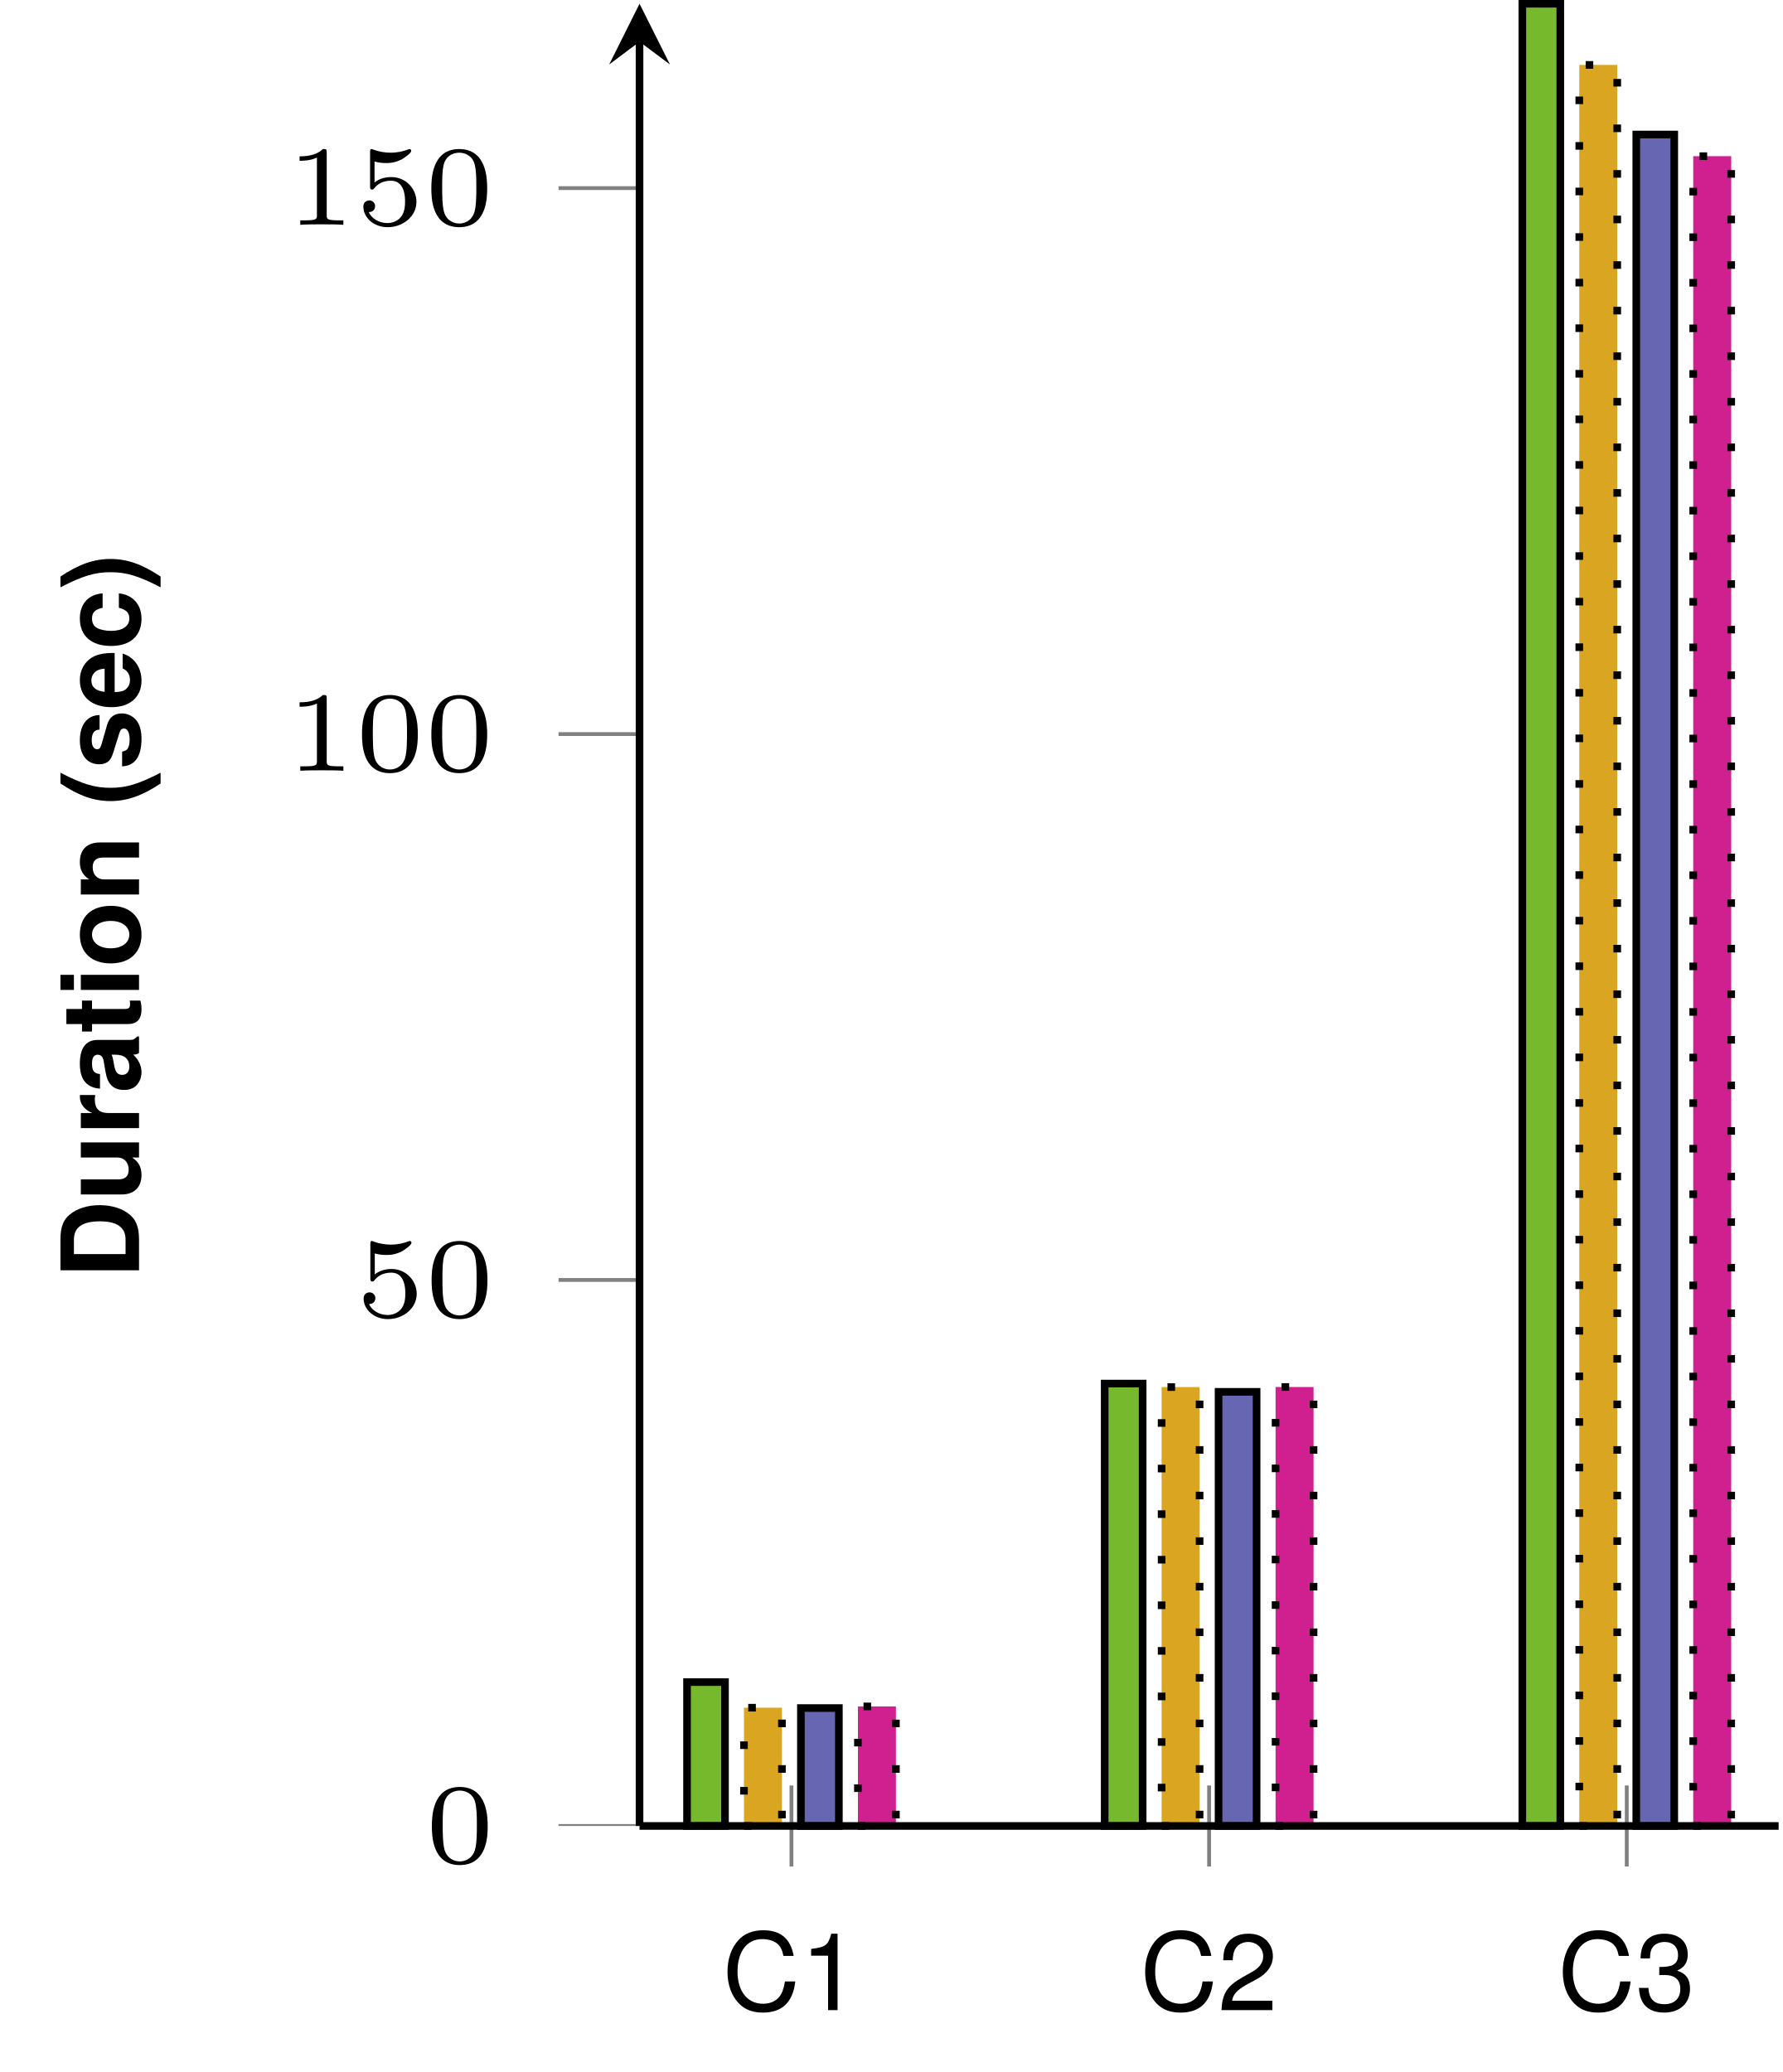
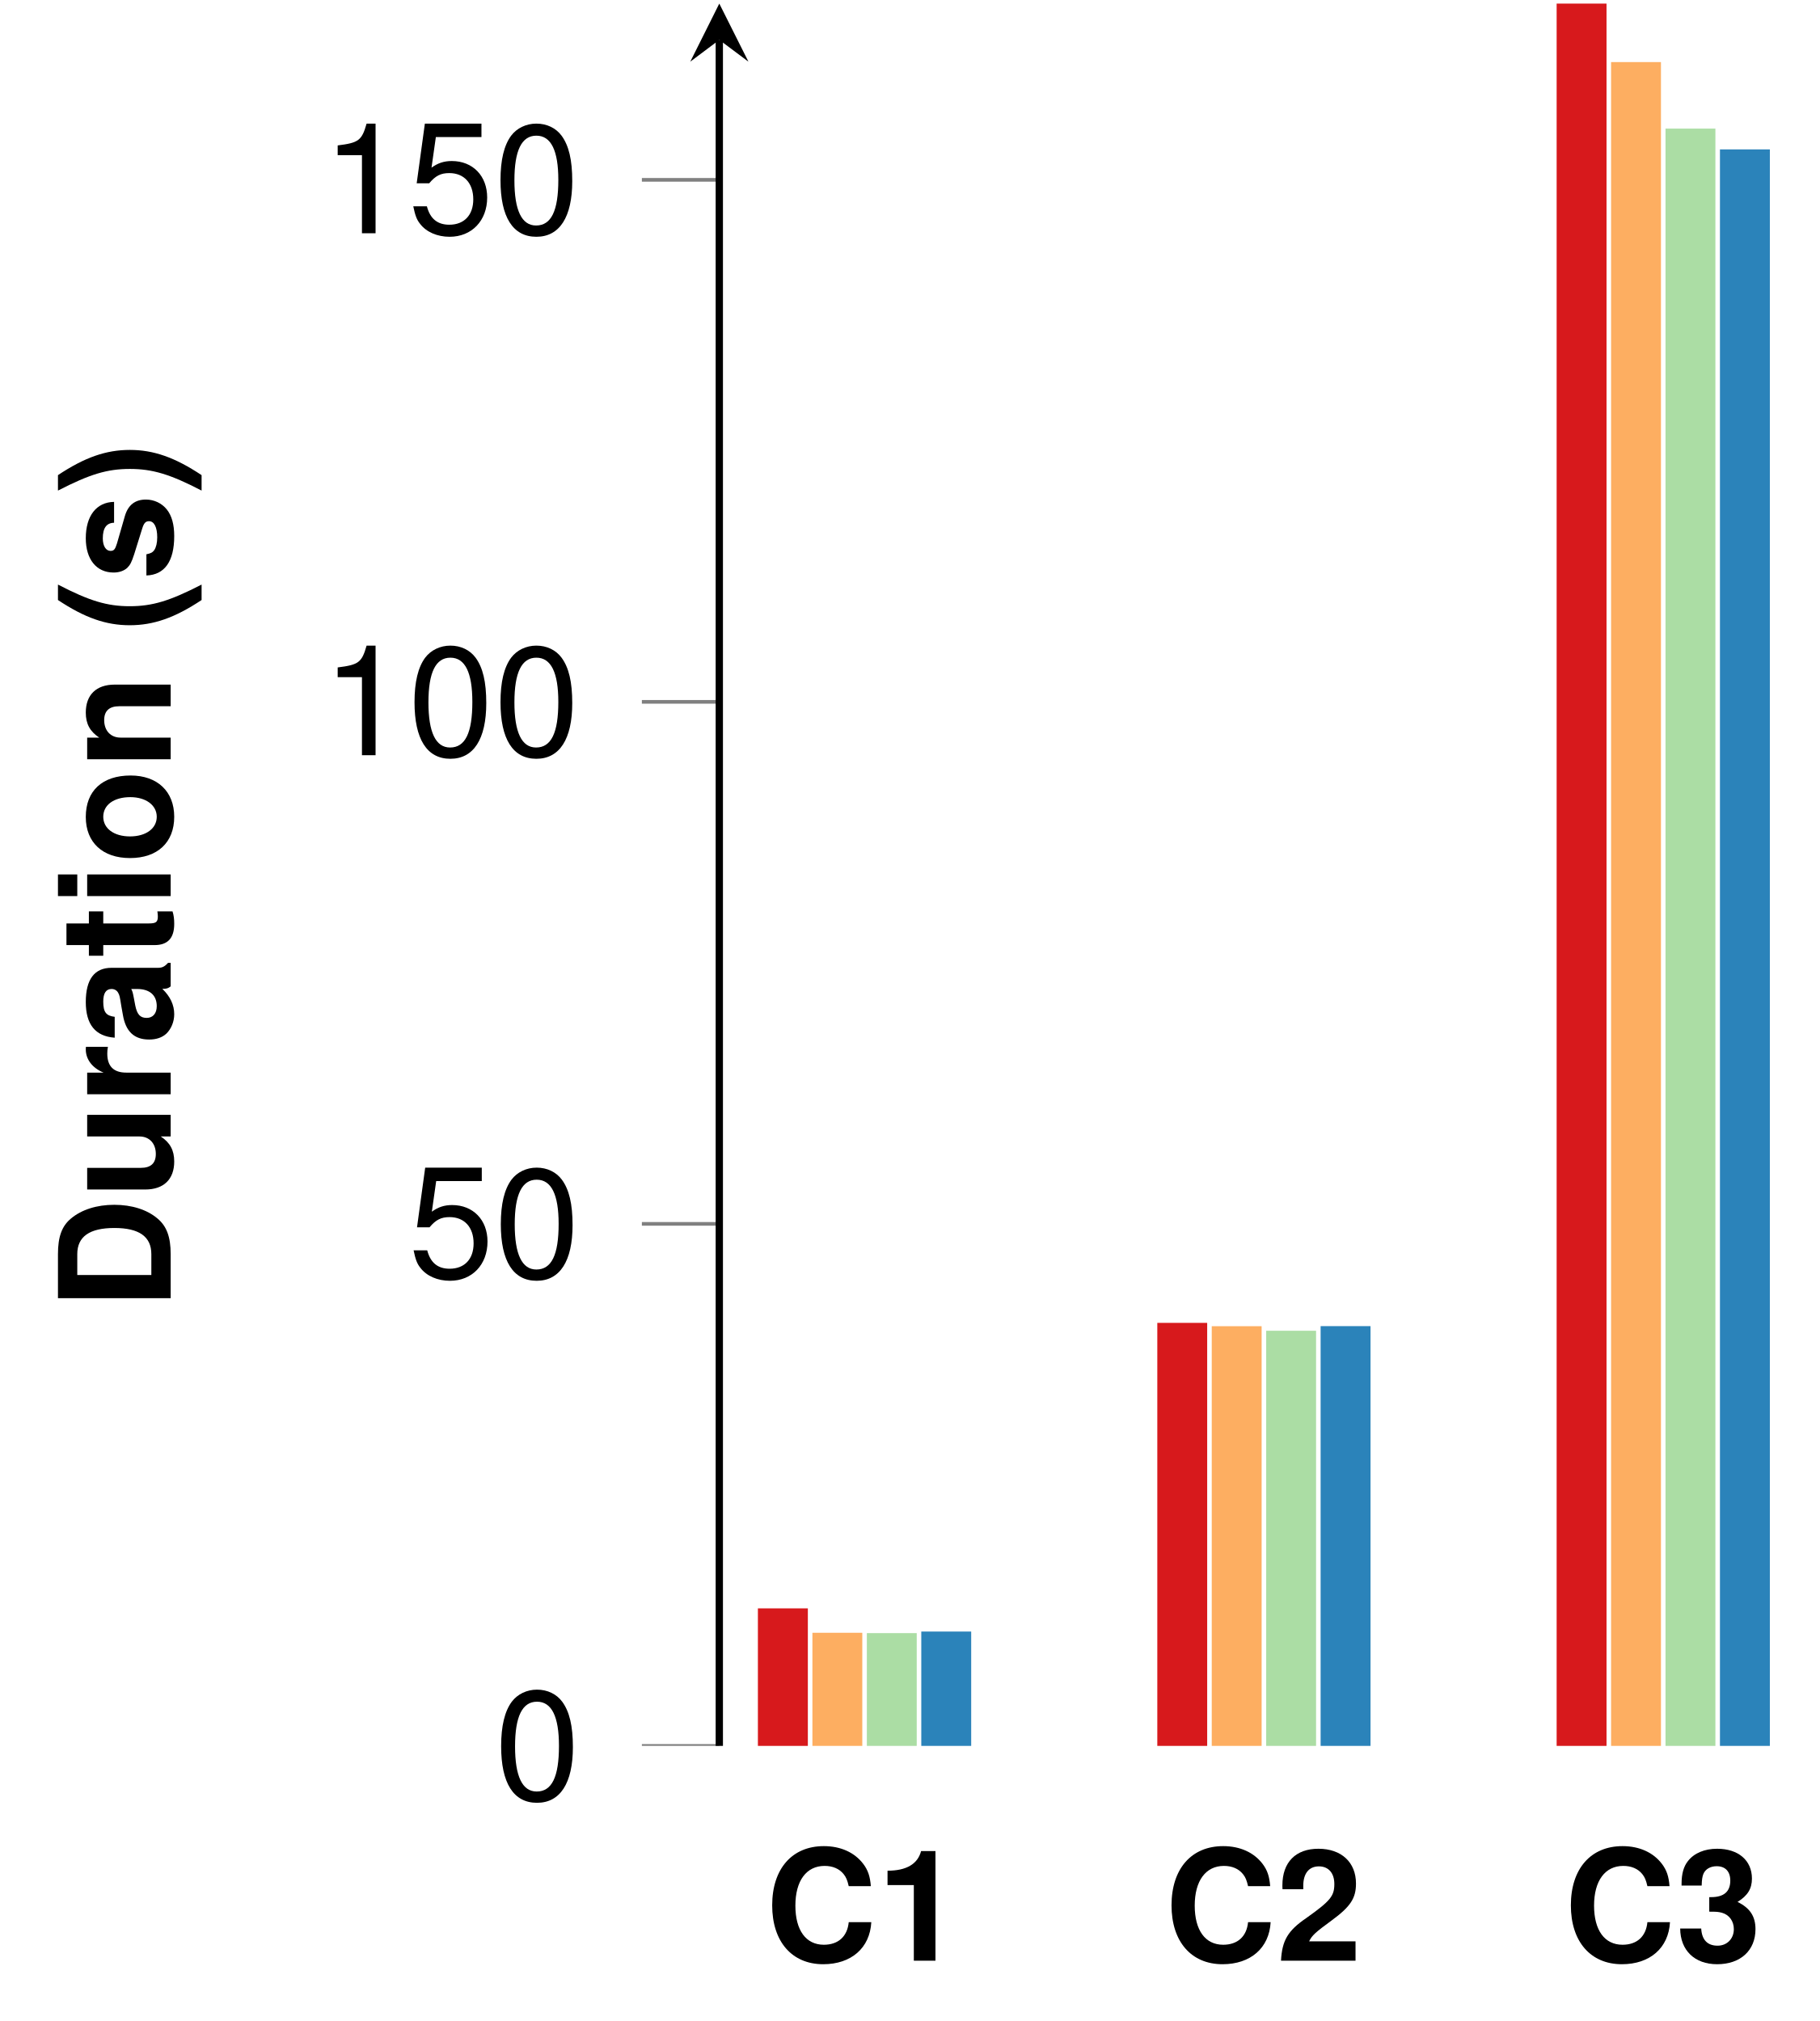
- <svg xmlns="http://www.w3.org/2000/svg" xmlns:xlink="http://www.w3.org/1999/xlink" height="108.752pt" version="1.1" viewBox="0 -108.752 93.54 108.752" width="93.54pt">
+ <svg xmlns="http://www.w3.org/2000/svg" xmlns:xlink="http://www.w3.org/1999/xlink" height="110.943pt" version="1.1" viewBox="0 -110.943 99.886 110.943" width="99.886pt">
  <defs>
-     <clipPath id="clip1">
-       <path d="M33.562 128.828H93.34V-250.297H33.562" />
+     <clipPath id="clip2">
+       <path d="M-102.254 -15.102V-110.746H240.996V-15.102" />
    </clipPath>
-     <clipPath id="clip2">
-       <path d="M-108.172 -12.914V-108.555H235.078V-12.914" />
-     </clipPath>
-     <path d="M1.148 -4.124C0.498 -3.146 0.226 -2.365 0.226 -1.499C0.226 -0.628 0.498 0.153 1.148 1.131H1.714C1.115 -0.034 0.922 -0.668 0.922 -1.499C0.922 -2.325 1.115 -2.97 1.714 -4.124H1.148Z" id="g1-40" />
-     <path d="M0.69 1.131C1.341 0.153 1.612 -0.628 1.612 -1.494C1.612 -2.365 1.341 -3.146 0.69 -4.124H0.124C0.724 -2.959 0.917 -2.325 0.917 -1.494C0.917 -0.668 0.724 -0.023 0.124 1.131H0.69Z" id="g1-41" />
-     <path d="M0.436 0H2.048C2.676 0 3.072 -0.147 3.349 -0.481C3.677 -0.866 3.853 -1.426 3.853 -2.065C3.853 -2.699 3.677 -3.259 3.349 -3.649C3.072 -3.983 2.682 -4.124 2.048 -4.124H0.436V0ZM1.284 -0.707V-3.417H2.048C2.687 -3.417 3.004 -2.97 3.004 -2.059C3.004 -1.154 2.687 -0.707 2.048 -0.707H1.284Z" id="g1-68" />
-     <path d="M2.965 -0.096C2.823 -0.226 2.783 -0.311 2.783 -0.47V-2.167C2.783 -2.789 2.359 -3.106 1.533 -3.106S0.277 -2.755 0.226 -2.048H0.99C1.03 -2.365 1.16 -2.467 1.55 -2.467C1.856 -2.467 2.008 -2.365 2.008 -2.161C2.008 -2.059 1.957 -1.969 1.873 -1.924C1.765 -1.867 1.765 -1.867 1.375 -1.805L1.058 -1.748C0.453 -1.646 0.158 -1.335 0.158 -0.786C0.158 -0.526 0.232 -0.311 0.373 -0.158C0.549 0.023 0.815 0.13 1.086 0.13C1.426 0.13 1.737 -0.017 2.014 -0.306C2.014 -0.147 2.031 -0.091 2.105 0H2.965V-0.096ZM2.008 -1.228C2.008 -0.769 1.782 -0.509 1.38 -0.509C1.115 -0.509 0.95 -0.651 0.95 -0.877C0.95 -1.115 1.075 -1.228 1.403 -1.296L1.675 -1.346C1.884 -1.386 1.918 -1.397 2.008 -1.443V-1.228Z" id="g1-97" />
-     <path d="M2.953 -1.912C2.897 -2.659 2.399 -3.106 1.635 -3.106C0.724 -3.106 0.192 -2.506 0.192 -1.465C0.192 -0.458 0.718 0.13 1.624 0.13C2.365 0.13 2.88 -0.328 2.953 -1.058H2.195C2.093 -0.662 1.935 -0.509 1.629 -0.509C1.228 -0.509 0.984 -0.871 0.984 -1.465C0.984 -1.754 1.041 -2.025 1.137 -2.206C1.228 -2.376 1.403 -2.467 1.629 -2.467C1.952 -2.467 2.105 -2.314 2.195 -1.912H2.953Z" id="g1-99" />
-     <path d="M2.965 -1.279C2.97 -1.346 2.97 -1.375 2.97 -1.414C2.97 -1.72 2.925 -2.003 2.851 -2.218C2.648 -2.772 2.155 -3.106 1.539 -3.106C0.662 -3.106 0.124 -2.472 0.124 -1.448C0.124 -0.47 0.656 0.13 1.522 0.13C2.206 0.13 2.761 -0.26 2.936 -0.86H2.155C2.059 -0.617 1.839 -0.475 1.55 -0.475C1.324 -0.475 1.143 -0.571 1.03 -0.741C0.956 -0.854 0.928 -0.99 0.917 -1.279H2.965ZM0.928 -1.805C0.979 -2.269 1.177 -2.501 1.528 -2.501C1.726 -2.501 1.907 -2.404 2.02 -2.246C2.093 -2.133 2.127 -2.014 2.144 -1.805H0.928Z" id="g1-101" />
-     <path d="M1.171 -3.055H0.379V0H1.171V-3.055ZM1.171 -4.124H0.379V-3.417H1.171V-4.124Z" id="g1-105" />
-     <path d="M0.356 -3.055V0H1.148V-1.833C1.148 -2.195 1.403 -2.433 1.788 -2.433C2.127 -2.433 2.297 -2.246 2.297 -1.884V0H3.089V-2.048C3.089 -2.721 2.716 -3.106 2.065 -3.106C1.652 -3.106 1.375 -2.953 1.148 -2.614V-3.055H0.356Z" id="g1-110" />
-     <path d="M1.703 -3.106C0.769 -3.106 0.198 -2.489 0.198 -1.488C0.198 -0.481 0.769 0.13 1.709 0.13C2.636 0.13 3.219 -0.487 3.219 -1.465C3.219 -2.501 2.659 -3.106 1.703 -3.106ZM1.709 -2.467C2.144 -2.467 2.427 -2.076 2.427 -1.477C2.427 -0.905 2.133 -0.509 1.709 -0.509C1.279 -0.509 0.99 -0.905 0.99 -1.488S1.279 -2.467 1.709 -2.467Z" id="g1-111" />
-     <path d="M0.356 -3.055V0H1.148V-1.624C1.148 -2.088 1.38 -2.32 1.844 -2.32C1.929 -2.32 1.986 -2.314 2.093 -2.297V-3.1C2.048 -3.106 2.02 -3.106 1.997 -3.106C1.635 -3.106 1.318 -2.868 1.148 -2.455V-3.055H0.356Z" id="g1-114" />
-     <path d="M2.857 -2.071C2.846 -2.716 2.348 -3.106 1.528 -3.106C0.752 -3.106 0.272 -2.716 0.272 -2.088C0.272 -1.884 0.334 -1.709 0.441 -1.59C0.549 -1.482 0.645 -1.431 0.939 -1.335L1.884 -1.041C2.082 -0.979 2.15 -0.917 2.15 -0.792C2.15 -0.605 1.929 -0.492 1.561 -0.492C1.358 -0.492 1.194 -0.532 1.092 -0.6C1.007 -0.662 0.973 -0.724 0.939 -0.888H0.164C0.187 -0.221 0.679 0.13 1.607 0.13C2.031 0.13 2.354 0.04 2.58 -0.141S2.942 -0.605 2.942 -0.905C2.942 -1.301 2.744 -1.556 2.342 -1.675L1.341 -1.963C1.12 -2.031 1.064 -2.076 1.064 -2.201C1.064 -2.37 1.245 -2.484 1.522 -2.484C1.901 -2.484 2.088 -2.348 2.093 -2.071H2.857Z" id="g1-115" />
-     <path d="M1.703 -2.993H1.262V-3.813H0.47V-2.993H0.079V-2.467H0.47V-0.588C0.47 -0.107 0.724 0.13 1.245 0.13C1.42 0.13 1.561 0.113 1.703 0.068V-0.487C1.624 -0.475 1.578 -0.47 1.522 -0.47C1.313 -0.47 1.262 -0.532 1.262 -0.803V-2.467H1.703V-2.993Z" id="g1-116" />
-     <path d="M3.061 0V-3.055H2.269V-1.143C2.269 -0.781 2.014 -0.543 1.629 -0.543C1.29 -0.543 1.12 -0.724 1.12 -1.092V-3.055H0.328V-0.928C0.328 -0.255 0.702 0.13 1.352 0.13C1.765 0.13 2.042 -0.023 2.269 -0.362V0H3.061Z" id="g1-117" />
-     <path d="M3.288 -1.907C3.288 -2.343 3.288 -3.975 1.823 -3.975S0.359 -2.343 0.359 -1.907C0.359 -1.476 0.359 0.126 1.823 0.126S3.288 -1.476 3.288 -1.907ZM1.823 -0.066C1.572 -0.066 1.166 -0.185 1.022 -0.681C0.927 -1.028 0.927 -1.614 0.927 -1.985C0.927 -2.385 0.927 -2.845 1.01 -3.168C1.16 -3.706 1.614 -3.784 1.823 -3.784C2.098 -3.784 2.493 -3.652 2.624 -3.198C2.714 -2.881 2.72 -2.445 2.72 -1.985C2.72 -1.602 2.72 -0.998 2.618 -0.664C2.451 -0.143 2.02 -0.066 1.823 -0.066Z" id="g2-48" />
-     <path d="M2.146 -3.796C2.146 -3.975 2.122 -3.975 1.943 -3.975C1.548 -3.593 0.938 -3.593 0.723 -3.593V-3.359C0.879 -3.359 1.273 -3.359 1.632 -3.527V-0.508C1.632 -0.311 1.632 -0.233 1.016 -0.233H0.759V0C1.088 -0.024 1.554 -0.024 1.889 -0.024S2.69 -0.024 3.019 0V-0.233H2.762C2.146 -0.233 2.146 -0.311 2.146 -0.508V-3.796Z" id="g2-49" />
-     <path d="M1.016 -3.318C1.213 -3.264 1.423 -3.24 1.626 -3.24C1.757 -3.24 2.092 -3.24 2.469 -3.449C2.57 -3.509 2.941 -3.754 2.941 -3.879C2.941 -3.957 2.881 -3.975 2.857 -3.975C2.839 -3.975 2.833 -3.975 2.768 -3.951C2.552 -3.868 2.248 -3.784 1.859 -3.784C1.566 -3.784 1.243 -3.838 0.974 -3.939C0.915 -3.963 0.891 -3.975 0.867 -3.975C0.783 -3.975 0.783 -3.909 0.783 -3.814V-2.02C0.783 -1.919 0.783 -1.847 0.891 -1.847C0.944 -1.847 0.962 -1.871 1.004 -1.919C1.154 -2.11 1.417 -2.313 1.883 -2.313C2.618 -2.313 2.618 -1.417 2.618 -1.225C2.618 -0.992 2.6 -0.658 2.403 -0.412C2.218 -0.185 1.943 -0.09 1.686 -0.09C1.273 -0.09 0.861 -0.317 0.717 -0.664C1.01 -0.669 1.046 -0.903 1.046 -0.974C1.046 -1.136 0.921 -1.279 0.735 -1.279C0.681 -1.279 0.43 -1.249 0.43 -0.95C0.43 -0.4 0.95 0.126 1.704 0.126C2.523 0.126 3.216 -0.454 3.216 -1.201C3.216 -1.883 2.666 -2.505 1.895 -2.505C1.506 -2.505 1.207 -2.379 1.016 -2.218V-3.318Z" id="g2-53" />
-     <path d="M1.465 -2.857V0H1.963V-4.011H1.635C1.46 -3.394 1.346 -3.31 0.577 -3.213V-2.857H1.465Z" id="g4-49" />
-     <path d="M2.863 -0.492H0.752C0.803 -0.82 0.984 -1.03 1.477 -1.318L2.042 -1.624C2.602 -1.929 2.891 -2.342 2.891 -2.834C2.891 -3.168 2.755 -3.479 2.518 -3.694S1.986 -4.011 1.607 -4.011C1.098 -4.011 0.718 -3.83 0.498 -3.491C0.356 -3.276 0.294 -3.027 0.283 -2.619H0.781C0.798 -2.891 0.832 -3.055 0.9 -3.185C1.03 -3.428 1.29 -3.576 1.59 -3.576C2.042 -3.576 2.382 -3.253 2.382 -2.823C2.382 -2.506 2.195 -2.235 1.839 -2.031L1.318 -1.737C0.481 -1.262 0.238 -0.883 0.192 0H2.863V-0.492Z" id="g4-50" />
-     <path d="M1.25 -1.839H1.313L1.522 -1.844C2.071 -1.844 2.354 -1.595 2.354 -1.115C2.354 -0.611 2.042 -0.311 1.522 -0.311C0.979 -0.311 0.713 -0.583 0.679 -1.165H0.181C0.204 -0.843 0.26 -0.634 0.356 -0.453C0.56 -0.068 0.956 0.13 1.505 0.13C2.331 0.13 2.863 -0.362 2.863 -1.12C2.863 -1.629 2.665 -1.912 2.184 -2.076C2.557 -2.223 2.744 -2.506 2.744 -2.908C2.744 -3.598 2.286 -4.011 1.522 -4.011C0.713 -4.011 0.283 -3.57 0.266 -2.716H0.764C0.769 -2.959 0.792 -3.095 0.854 -3.219C0.967 -3.44 1.216 -3.576 1.528 -3.576C1.969 -3.576 2.235 -3.315 2.235 -2.891C2.235 -2.608 2.133 -2.438 1.912 -2.348C1.776 -2.291 1.601 -2.269 1.25 -2.263V-1.839Z" id="g4-51" />
-     <path d="M3.745 -2.846C3.581 -3.751 3.061 -4.192 2.155 -4.192C1.601 -4.192 1.154 -4.017 0.849 -3.677C0.475 -3.27 0.272 -2.682 0.272 -2.014C0.272 -1.335 0.481 -0.752 0.871 -0.351C1.188 -0.023 1.595 0.13 2.133 0.13C3.14 0.13 3.706 -0.413 3.83 -1.505H3.287C3.242 -1.222 3.185 -1.03 3.1 -0.866C2.931 -0.526 2.58 -0.334 2.139 -0.334C1.318 -0.334 0.798 -0.99 0.798 -2.02C0.798 -3.078 1.296 -3.728 2.093 -3.728C2.427 -3.728 2.738 -3.626 2.908 -3.468C3.061 -3.327 3.146 -3.151 3.208 -2.846H3.745Z" id="g4-67" />
+     <path d="M1.723 -6.186C0.747 -4.718 0.339 -3.547 0.339 -2.249C0.339 -0.942 0.747 0.229 1.723 1.697H2.571C1.672 -0.051 1.383 -1.001 1.383 -2.249C1.383 -3.488 1.672 -4.455 2.571 -6.186H1.723Z" id="g1-40" />
+     <path d="M1.035 1.697C2.011 0.229 2.419 -0.942 2.419 -2.24C2.419 -3.547 2.011 -4.718 1.035 -6.186H0.187C1.086 -4.438 1.375 -3.488 1.375 -2.24C1.375 -1.001 1.086 -0.034 0.187 1.697H1.035Z" id="g1-41" />
+     <path d="M2.02 -4.15V0H3.208V-6.017H2.419C2.232 -5.304 1.612 -4.939 0.577 -4.939V-4.15H2.02Z" id="g1-49" />
+     <path d="M4.345 -1.061H1.799C1.952 -1.383 2.139 -1.553 3.021 -2.198C4.065 -2.962 4.37 -3.42 4.37 -4.235C4.37 -5.397 3.573 -6.144 2.308 -6.144C1.061 -6.144 0.331 -5.406 0.331 -4.133C0.331 -4.082 0.331 -4.014 0.339 -3.921H1.477V-4.116C1.477 -4.786 1.791 -5.177 2.334 -5.177C2.86 -5.177 3.182 -4.812 3.182 -4.209C3.182 -3.547 2.97 -3.284 1.646 -2.342C0.628 -1.646 0.314 -1.112 0.255 0H4.345V-1.061Z" id="g1-50" />
+     <path d="M1.842 -2.69C2.257 -2.69 2.334 -2.682 2.537 -2.631C2.936 -2.52 3.191 -2.172 3.191 -1.731C3.191 -1.205 2.817 -0.823 2.3 -0.823C1.74 -0.823 1.434 -1.146 1.4 -1.765H0.246C0.255 -0.56 1.044 0.195 2.274 0.195C3.556 0.195 4.379 -0.56 4.379 -1.731C4.379 -2.436 4.073 -2.894 3.394 -3.225C3.955 -3.573 4.184 -3.955 4.184 -4.506C4.184 -5.508 3.437 -6.144 2.274 -6.144C1.587 -6.144 1.01 -5.906 0.67 -5.465C0.433 -5.168 0.322 -4.761 0.322 -4.226V-4.124H1.426C1.434 -4.447 1.46 -4.608 1.519 -4.761C1.629 -5.024 1.901 -5.185 2.249 -5.185C2.724 -5.185 2.996 -4.897 2.996 -4.396C2.996 -3.793 2.648 -3.488 1.943 -3.488H1.842V-2.69Z" id="g1-51" />
+     <path d="M5.788 -4.09C5.745 -4.625 5.635 -4.964 5.372 -5.312C4.897 -5.94 4.133 -6.288 3.208 -6.288C1.46 -6.288 0.373 -5.041 0.373 -3.038C0.373 -1.052 1.451 0.195 3.174 0.195C4.71 0.195 5.737 -0.696 5.813 -2.113H4.574C4.498 -1.324 3.997 -0.874 3.208 -0.874C2.223 -0.874 1.646 -1.672 1.646 -3.021C1.646 -4.387 2.249 -5.202 3.25 -5.202C3.692 -5.202 4.056 -5.049 4.294 -4.752C4.43 -4.583 4.498 -4.421 4.574 -4.09H5.788Z" id="g1-67" />
+     <path d="M0.653 0H3.072C4.014 0 4.608 -0.221 5.024 -0.721C5.516 -1.298 5.779 -2.139 5.779 -3.097C5.779 -4.048 5.516 -4.888 5.024 -5.474C4.608 -5.974 4.022 -6.186 3.072 -6.186H0.653V0ZM1.926 -1.061V-5.126H3.072C4.031 -5.126 4.506 -4.455 4.506 -3.089C4.506 -1.731 4.031 -1.061 3.072 -1.061H1.926Z" id="g1-68" />
+     <path d="M4.447 -0.144C4.235 -0.339 4.175 -0.467 4.175 -0.704V-3.25C4.175 -4.184 3.539 -4.659 2.3 -4.659S0.416 -4.133 0.339 -3.072H1.485C1.544 -3.547 1.74 -3.7 2.325 -3.7C2.783 -3.7 3.013 -3.547 3.013 -3.242C3.013 -3.089 2.936 -2.953 2.809 -2.885C2.648 -2.8 2.648 -2.8 2.062 -2.707L1.587 -2.622C0.679 -2.469 0.238 -2.003 0.238 -1.18C0.238 -0.789 0.348 -0.467 0.56 -0.238C0.823 0.034 1.222 0.195 1.629 0.195C2.139 0.195 2.605 -0.025 3.021 -0.458C3.021 -0.221 3.047 -0.136 3.157 0H4.447V-0.144ZM3.013 -1.842C3.013 -1.154 2.673 -0.764 2.071 -0.764C1.672 -0.764 1.426 -0.976 1.426 -1.315C1.426 -1.672 1.612 -1.842 2.105 -1.943L2.512 -2.02C2.826 -2.079 2.877 -2.096 3.013 -2.164V-1.842Z" id="g1-97" />
+     <path d="M1.757 -4.583H0.569V0H1.757V-4.583ZM1.757 -6.186H0.569V-5.126H1.757V-6.186Z" id="g1-105" />
+     <path d="M0.535 -4.583V0H1.723V-2.75C1.723 -3.293 2.105 -3.649 2.682 -3.649C3.191 -3.649 3.445 -3.369 3.445 -2.826V0H4.633V-3.072C4.633 -4.082 4.073 -4.659 3.097 -4.659C2.478 -4.659 2.062 -4.43 1.723 -3.921V-4.583H0.535Z" id="g1-110" />
+     <path d="M2.554 -4.659C1.154 -4.659 0.297 -3.734 0.297 -2.232C0.297 -0.721 1.154 0.195 2.563 0.195C3.955 0.195 4.829 -0.73 4.829 -2.198C4.829 -3.751 3.989 -4.659 2.554 -4.659ZM2.563 -3.7C3.216 -3.7 3.641 -3.114 3.641 -2.215C3.641 -1.358 3.199 -0.764 2.563 -0.764C1.918 -0.764 1.485 -1.358 1.485 -2.232S1.918 -3.7 2.563 -3.7Z" id="g1-111" />
+     <path d="M0.535 -4.583V0H1.723V-2.436C1.723 -3.131 2.071 -3.479 2.767 -3.479C2.894 -3.479 2.979 -3.471 3.14 -3.445V-4.65C3.072 -4.659 3.03 -4.659 2.996 -4.659C2.453 -4.659 1.977 -4.303 1.723 -3.683V-4.583H0.535Z" id="g1-114" />
+     <path d="M4.286 -3.106C4.269 -4.073 3.522 -4.659 2.291 -4.659C1.129 -4.659 0.407 -4.073 0.407 -3.131C0.407 -2.826 0.501 -2.563 0.662 -2.385C0.823 -2.223 0.967 -2.147 1.409 -2.003L2.826 -1.561C3.123 -1.468 3.225 -1.375 3.225 -1.188C3.225 -0.908 2.894 -0.738 2.342 -0.738C2.037 -0.738 1.791 -0.798 1.638 -0.9C1.511 -0.993 1.46 -1.086 1.409 -1.332H0.246C0.28 -0.331 1.018 0.195 2.41 0.195C3.047 0.195 3.53 0.059 3.87 -0.212S4.413 -0.908 4.413 -1.358C4.413 -1.952 4.116 -2.334 3.513 -2.512L2.011 -2.945C1.68 -3.047 1.595 -3.114 1.595 -3.301C1.595 -3.556 1.867 -3.725 2.283 -3.725C2.851 -3.725 3.131 -3.522 3.14 -3.106H4.286Z" id="g1-115" />
+     <path d="M2.554 -4.489H1.892V-5.72H0.704V-4.489H0.119V-3.7H0.704V-0.883C0.704 -0.161 1.086 0.195 1.867 0.195C2.13 0.195 2.342 0.17 2.554 0.102V-0.73C2.436 -0.713 2.368 -0.704 2.283 -0.704C1.969 -0.704 1.892 -0.798 1.892 -1.205V-3.7H2.554V-4.489Z" id="g1-116" />
+     <path d="M4.591 0V-4.583H3.403V-1.714C3.403 -1.171 3.021 -0.815 2.444 -0.815C1.935 -0.815 1.68 -1.086 1.68 -1.638V-4.583H0.492V-1.392C0.492 -0.382 1.052 0.195 2.028 0.195C2.648 0.195 3.064 -0.034 3.403 -0.543V0H4.591Z" id="g1-117" />
+     <path d="M2.334 -6.017C1.774 -6.017 1.264 -5.771 0.95 -5.355C0.56 -4.829 0.365 -4.022 0.365 -2.911C0.365 -0.883 1.044 0.195 2.334 0.195C3.607 0.195 4.303 -0.883 4.303 -2.86C4.303 -4.031 4.116 -4.812 3.717 -5.355C3.403 -5.779 2.902 -6.017 2.334 -6.017ZM2.334 -5.355C3.14 -5.355 3.539 -4.54 3.539 -2.928C3.539 -1.222 3.148 -0.424 2.317 -0.424C1.528 -0.424 1.129 -1.256 1.129 -2.902S1.528 -5.355 2.334 -5.355Z" id="g3-48" />
+     <path d="M2.198 -4.286V0H2.945V-6.017H2.453C2.189 -5.092 2.02 -4.964 0.866 -4.82V-4.286H2.198Z" id="g3-49" />
+     <path d="M4.039 -6.017H0.933L0.484 -2.741H1.171C1.519 -3.157 1.808 -3.301 2.274 -3.301C3.08 -3.301 3.59 -2.75 3.59 -1.858C3.59 -0.993 3.089 -0.467 2.274 -0.467C1.621 -0.467 1.222 -0.798 1.044 -1.477H0.297C0.399 -0.984 0.484 -0.747 0.662 -0.526C1.001 -0.068 1.612 0.195 2.291 0.195C3.505 0.195 4.353 -0.687 4.353 -1.96C4.353 -3.148 3.564 -3.963 2.41 -3.963C1.986 -3.963 1.646 -3.853 1.298 -3.598L1.536 -5.278H4.039V-6.017Z" id="g3-53" />
  </defs>
  <g id="page1">
-     <path d="M36.055 -12.914H38.047V-20.465H36.055ZM57.973 -12.914H59.965V-36.133H57.973ZM79.891 -12.914H81.883V-108.555H79.891Z" fill="#76b92d" />
-     <path d="M36.055 -12.914H38.047V-20.465H36.055ZM57.973 -12.914H59.965V-36.133H57.973ZM79.891 -12.914H81.883V-108.555H79.891Z" fill="none" stroke="#000000" stroke-miterlimit="10.037" stroke-width="0.4" />
-     <path d="M39.043 -12.914H41.035V-19.121H39.043ZM60.961 -12.914H62.953V-35.949H60.961ZM82.879 -12.914H84.871V-105.344H82.879Z" fill="#daa520" />
-     <path d="M39.043 -12.914H41.035V-19.121H39.043ZM60.961 -12.914H62.953V-35.949H60.961ZM82.879 -12.914H84.871V-105.344H82.879Z" fill="none" stroke="#000000" stroke-dasharray="0.399,1.993" stroke-miterlimit="10.037" stroke-width="0.4" />
-     <path d="M42.031 -12.914H44.023V-19.102H42.031ZM63.949 -12.914H65.945V-35.699H63.949ZM85.871 -12.914H87.863V-101.691H85.871Z" fill="#6666b3" />
-     <path d="M42.031 -12.914H44.023V-19.102H42.031ZM63.949 -12.914H65.945V-35.699H63.949ZM85.871 -12.914H87.863V-101.691H85.871Z" fill="none" stroke="#000000" stroke-miterlimit="10.037" stroke-width="0.4" />
-     <path d="M45.023 -12.914H47.016V-19.188H45.023ZM66.941 -12.914H68.934V-35.953H66.941ZM88.859 -12.914H90.852V-100.555H88.859Z" fill="#d02090" />
-     <path d="M45.023 -12.914H47.016V-19.188H45.023ZM66.941 -12.914H68.934V-35.953H66.941ZM88.859 -12.914H90.852V-100.555H88.859Z" fill="none" stroke="#000000" stroke-dasharray="0.399,1.993" stroke-miterlimit="10.037" stroke-width="0.4" />
-     <path clip-path="url(#clip1)" d="M41.535 -10.785V-15.039M63.453 -10.785V-15.039M85.371 -10.785V-15.039" fill="none" stroke="#808080" stroke-miterlimit="10.037" stroke-width="0.2" />
-     <path clip-path="url(#clip2)" d="M29.312 -12.914H33.562M29.312 -41.57H33.562M29.312 -70.223H33.562M29.312 -98.879H33.562" fill="none" stroke="#808080" stroke-miterlimit="10.037" stroke-width="0.2" />
-     <path d="M33.562 -12.914H93.34" fill="none" stroke="#000000" stroke-miterlimit="10.037" stroke-width="0.4" />
-     <path d="M33.562 -12.914V-106.562" fill="none" stroke="#000000" stroke-miterlimit="10.037" stroke-width="0.4" />
-     <path d="M33.562 -108.555L31.969 -105.367L33.562 -106.563L35.16 -105.367" />
-     <g transform="matrix(1 0 0 1 -37.1939 22.5782)">
-       <use x="75.1" xlink:href="#g4-67" y="-25.826" />
-       <use x="79.185" xlink:href="#g4-49" y="-25.826" />
+     <path d="M41.598 -15.102H44.34V-22.652H41.598ZM63.52 -15.102H66.258V-38.324H63.52ZM85.438 -15.102H88.176V-110.746H85.438Z" fill="#d7191c" />
+     <path d="M44.59 -15.102H47.328V-21.312H44.59ZM66.508 -15.102H69.246V-38.141H66.508ZM88.426 -15.102H91.164V-107.535H88.426Z" fill="#fdae61" />
+     <path d="M47.578 -15.102H50.316V-21.293H47.578ZM69.496 -15.102H72.234V-37.891H69.496ZM91.414 -15.102H94.152V-103.883H91.414Z" fill="#abdda4" />
+     <path d="M50.566 -15.102H53.305V-21.379H50.566ZM72.484 -15.102H75.223V-38.145H72.484ZM94.402 -15.102H97.141V-102.742H94.402Z" fill="#2b83ba" />
+     <path clip-path="url(#clip2)" d="M35.23 -15.102H39.48M35.23 -43.758H39.48M35.23 -72.414H39.48M35.23 -101.07H39.48" fill="none" stroke="#808080" stroke-miterlimit="10.037" stroke-width="0.2" />
+     <path d="M39.48 -15.102V-108.754" fill="none" stroke="#000000" stroke-miterlimit="10.037" stroke-width="0.4" />
+     <path d="M39.48 -110.746L37.887 -107.558L39.48 -108.754L41.078 -107.558" />
+     <g transform="matrix(1 0 0 1 -44.9265 26.8954)">
+       <use x="86.936" xlink:href="#g1-67" y="-30.207" />
+       <use x="93.063" xlink:href="#g1-49" y="-30.207" />
    </g>
-     <g transform="matrix(1 0 0 1 -15.2757 22.5782)">
-       <use x="75.1" xlink:href="#g4-67" y="-25.826" />
-       <use x="79.185" xlink:href="#g4-50" y="-25.826" />
+     <g transform="matrix(1 0 0 1 -23.0083 26.8954)">
+       <use x="86.936" xlink:href="#g1-67" y="-30.207" />
+       <use x="93.063" xlink:href="#g1-50" y="-30.207" />
    </g>
-     <g transform="matrix(1 0 0 1 6.6425 22.5782)">
-       <use x="75.1" xlink:href="#g4-67" y="-25.826" />
-       <use x="79.185" xlink:href="#g4-51" y="-25.826" />
+     <g transform="matrix(1 0 0 1 -1.09 26.8954)">
+       <use x="86.936" xlink:href="#g1-67" y="-30.207" />
+       <use x="93.063" xlink:href="#g1-51" y="-30.207" />
    </g>
-     <g transform="matrix(1 0 0 1 -52.7942 14.8393)">
-       <use x="75.1" xlink:href="#g2-48" y="-25.826" />
+     <g transform="matrix(1 0 0 1 -59.7955 18.034)">
+       <use x="86.936" xlink:href="#g3-48" y="-30.207" />
    </g>
-     <g transform="matrix(1 0 0 1 -56.4472 -13.8164)">
-       <use x="75.1" xlink:href="#g2-53" y="-25.826" />
-       <use x="78.739" xlink:href="#g2-48" y="-25.826" />
+     <g transform="matrix(1 0 0 1 -64.5315 -10.6217)">
+       <use x="86.936" xlink:href="#g3-53" y="-30.207" />
+       <use x="91.654" xlink:href="#g3-48" y="-30.207" />
    </g>
-     <g transform="matrix(1 0 0 1 -60.1001 -42.4721)">
-       <use x="75.1" xlink:href="#g2-49" y="-25.826" />
-       <use x="78.739" xlink:href="#g2-48" y="-25.826" />
-       <use x="82.378" xlink:href="#g2-48" y="-25.826" />
+     <g transform="matrix(1 0 0 1 -69.2676 -39.2775)">
+       <use x="86.936" xlink:href="#g3-49" y="-30.207" />
+       <use x="91.654" xlink:href="#g3-48" y="-30.207" />
+       <use x="96.373" xlink:href="#g3-48" y="-30.207" />
    </g>
-     <g transform="matrix(1 0 0 1 -60.1001 -71.1279)">
-       <use x="75.1" xlink:href="#g2-49" y="-25.826" />
-       <use x="78.739" xlink:href="#g2-53" y="-25.826" />
-       <use x="82.378" xlink:href="#g2-48" y="-25.826" />
+     <g transform="matrix(1 0 0 1 -69.2676 -67.9332)">
+       <use x="86.936" xlink:href="#g3-49" y="-30.207" />
+       <use x="91.654" xlink:href="#g3-53" y="-30.207" />
+       <use x="96.373" xlink:href="#g3-48" y="-30.207" />
    </g>
-     <g transform="matrix(0 -1 1 0 33.1223 33.4552)">
-       <use x="75.1" xlink:href="#g1-68" y="-25.826" />
-       <use x="79.185" xlink:href="#g1-117" y="-25.826" />
-       <use x="82.641" xlink:href="#g1-114" y="-25.826" />
-       <use x="84.842" xlink:href="#g1-97" y="-25.826" />
-       <use x="87.987" xlink:href="#g1-116" y="-25.826" />
-       <use x="89.871" xlink:href="#g1-105" y="-25.826" />
-       <use x="91.444" xlink:href="#g1-111" y="-25.826" />
-       <use x="94.901" xlink:href="#g1-110" y="-25.826" />
-       <use x="99.936" xlink:href="#g1-40" y="-25.826" />
-       <use x="101.82" xlink:href="#g1-115" y="-25.826" />
-       <use x="104.966" xlink:href="#g1-101" y="-25.826" />
-       <use x="108.111" xlink:href="#g1-99" y="-25.826" />
-       <use x="111.257" xlink:href="#g1-41" y="-25.826" />
+     <g transform="matrix(0 -1 1 0 39.5745 47.9094)">
+       <use x="86.936" xlink:href="#g1-68" y="-30.207" />
+       <use x="93.063" xlink:href="#g1-117" y="-30.207" />
+       <use x="98.248" xlink:href="#g1-114" y="-30.207" />
+       <use x="101.549" xlink:href="#g1-97" y="-30.207" />
+       <use x="106.268" xlink:href="#g1-116" y="-30.207" />
+       <use x="109.093" xlink:href="#g1-105" y="-30.207" />
+       <use x="111.452" xlink:href="#g1-111" y="-30.207" />
+       <use x="116.638" xlink:href="#g1-110" y="-30.207" />
+       <use x="124.191" xlink:href="#g1-40" y="-30.207" />
+       <use x="127.016" xlink:href="#g1-115" y="-30.207" />
+       <use x="131.735" xlink:href="#g1-41" y="-30.207" />
    </g>
  </g>
</svg>
